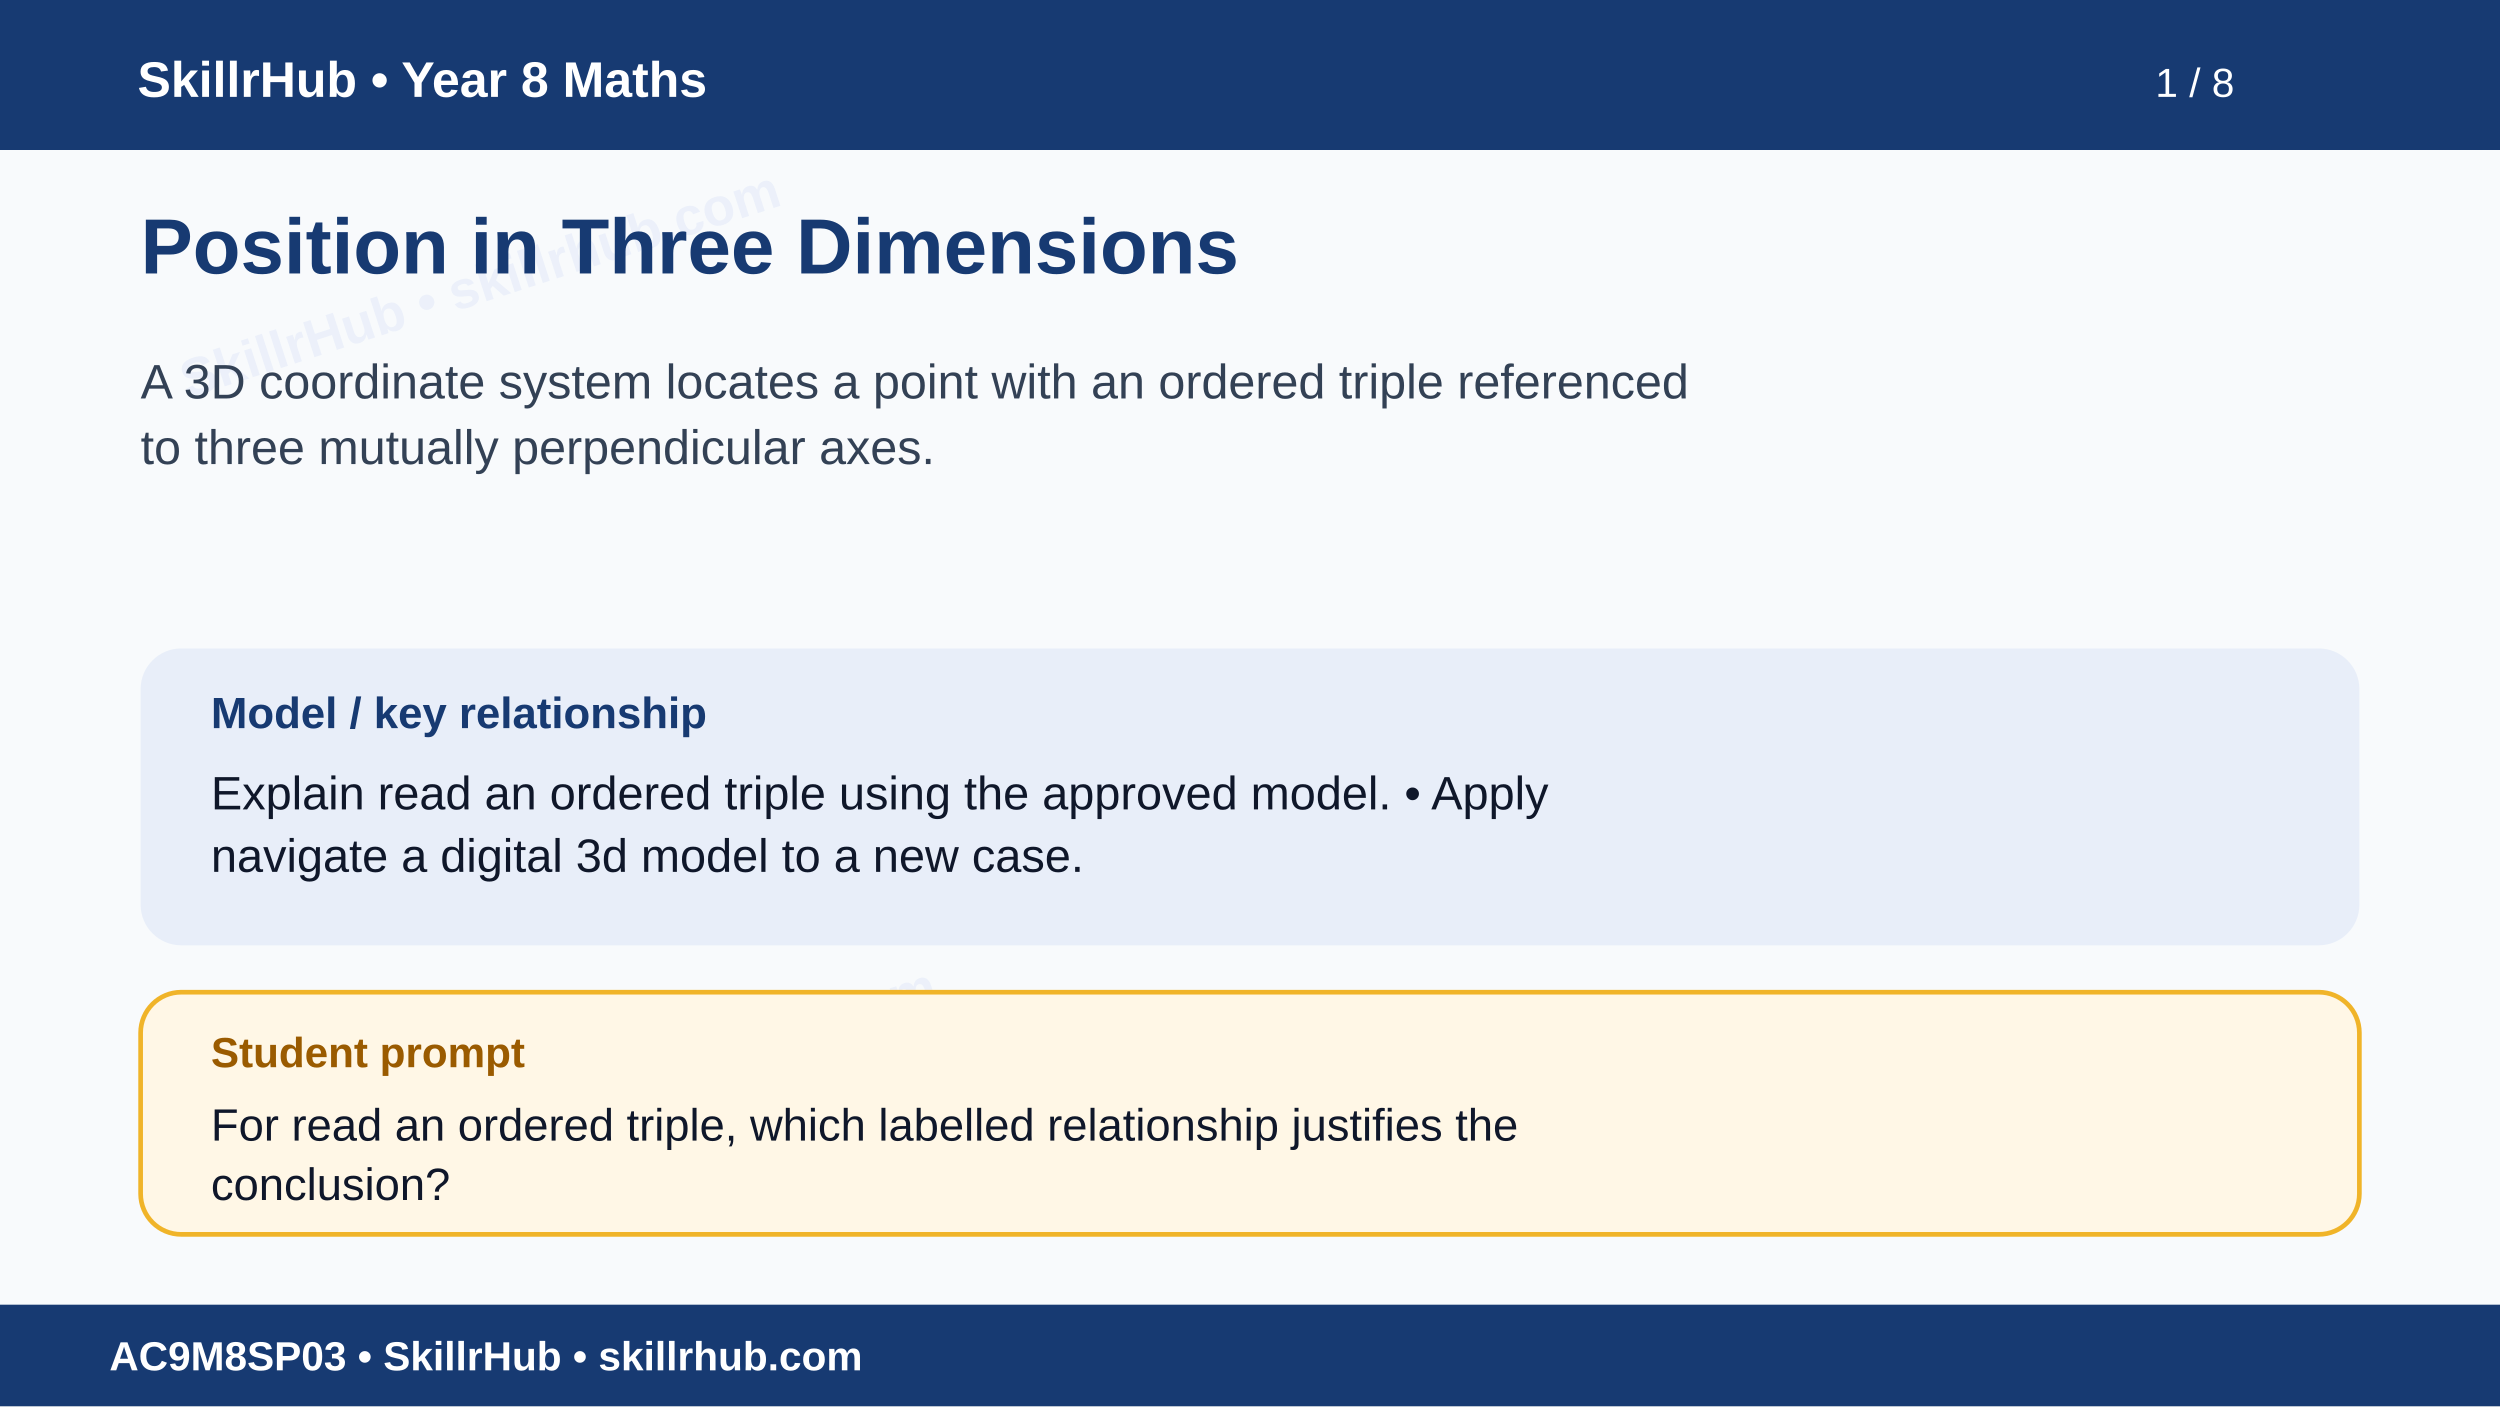
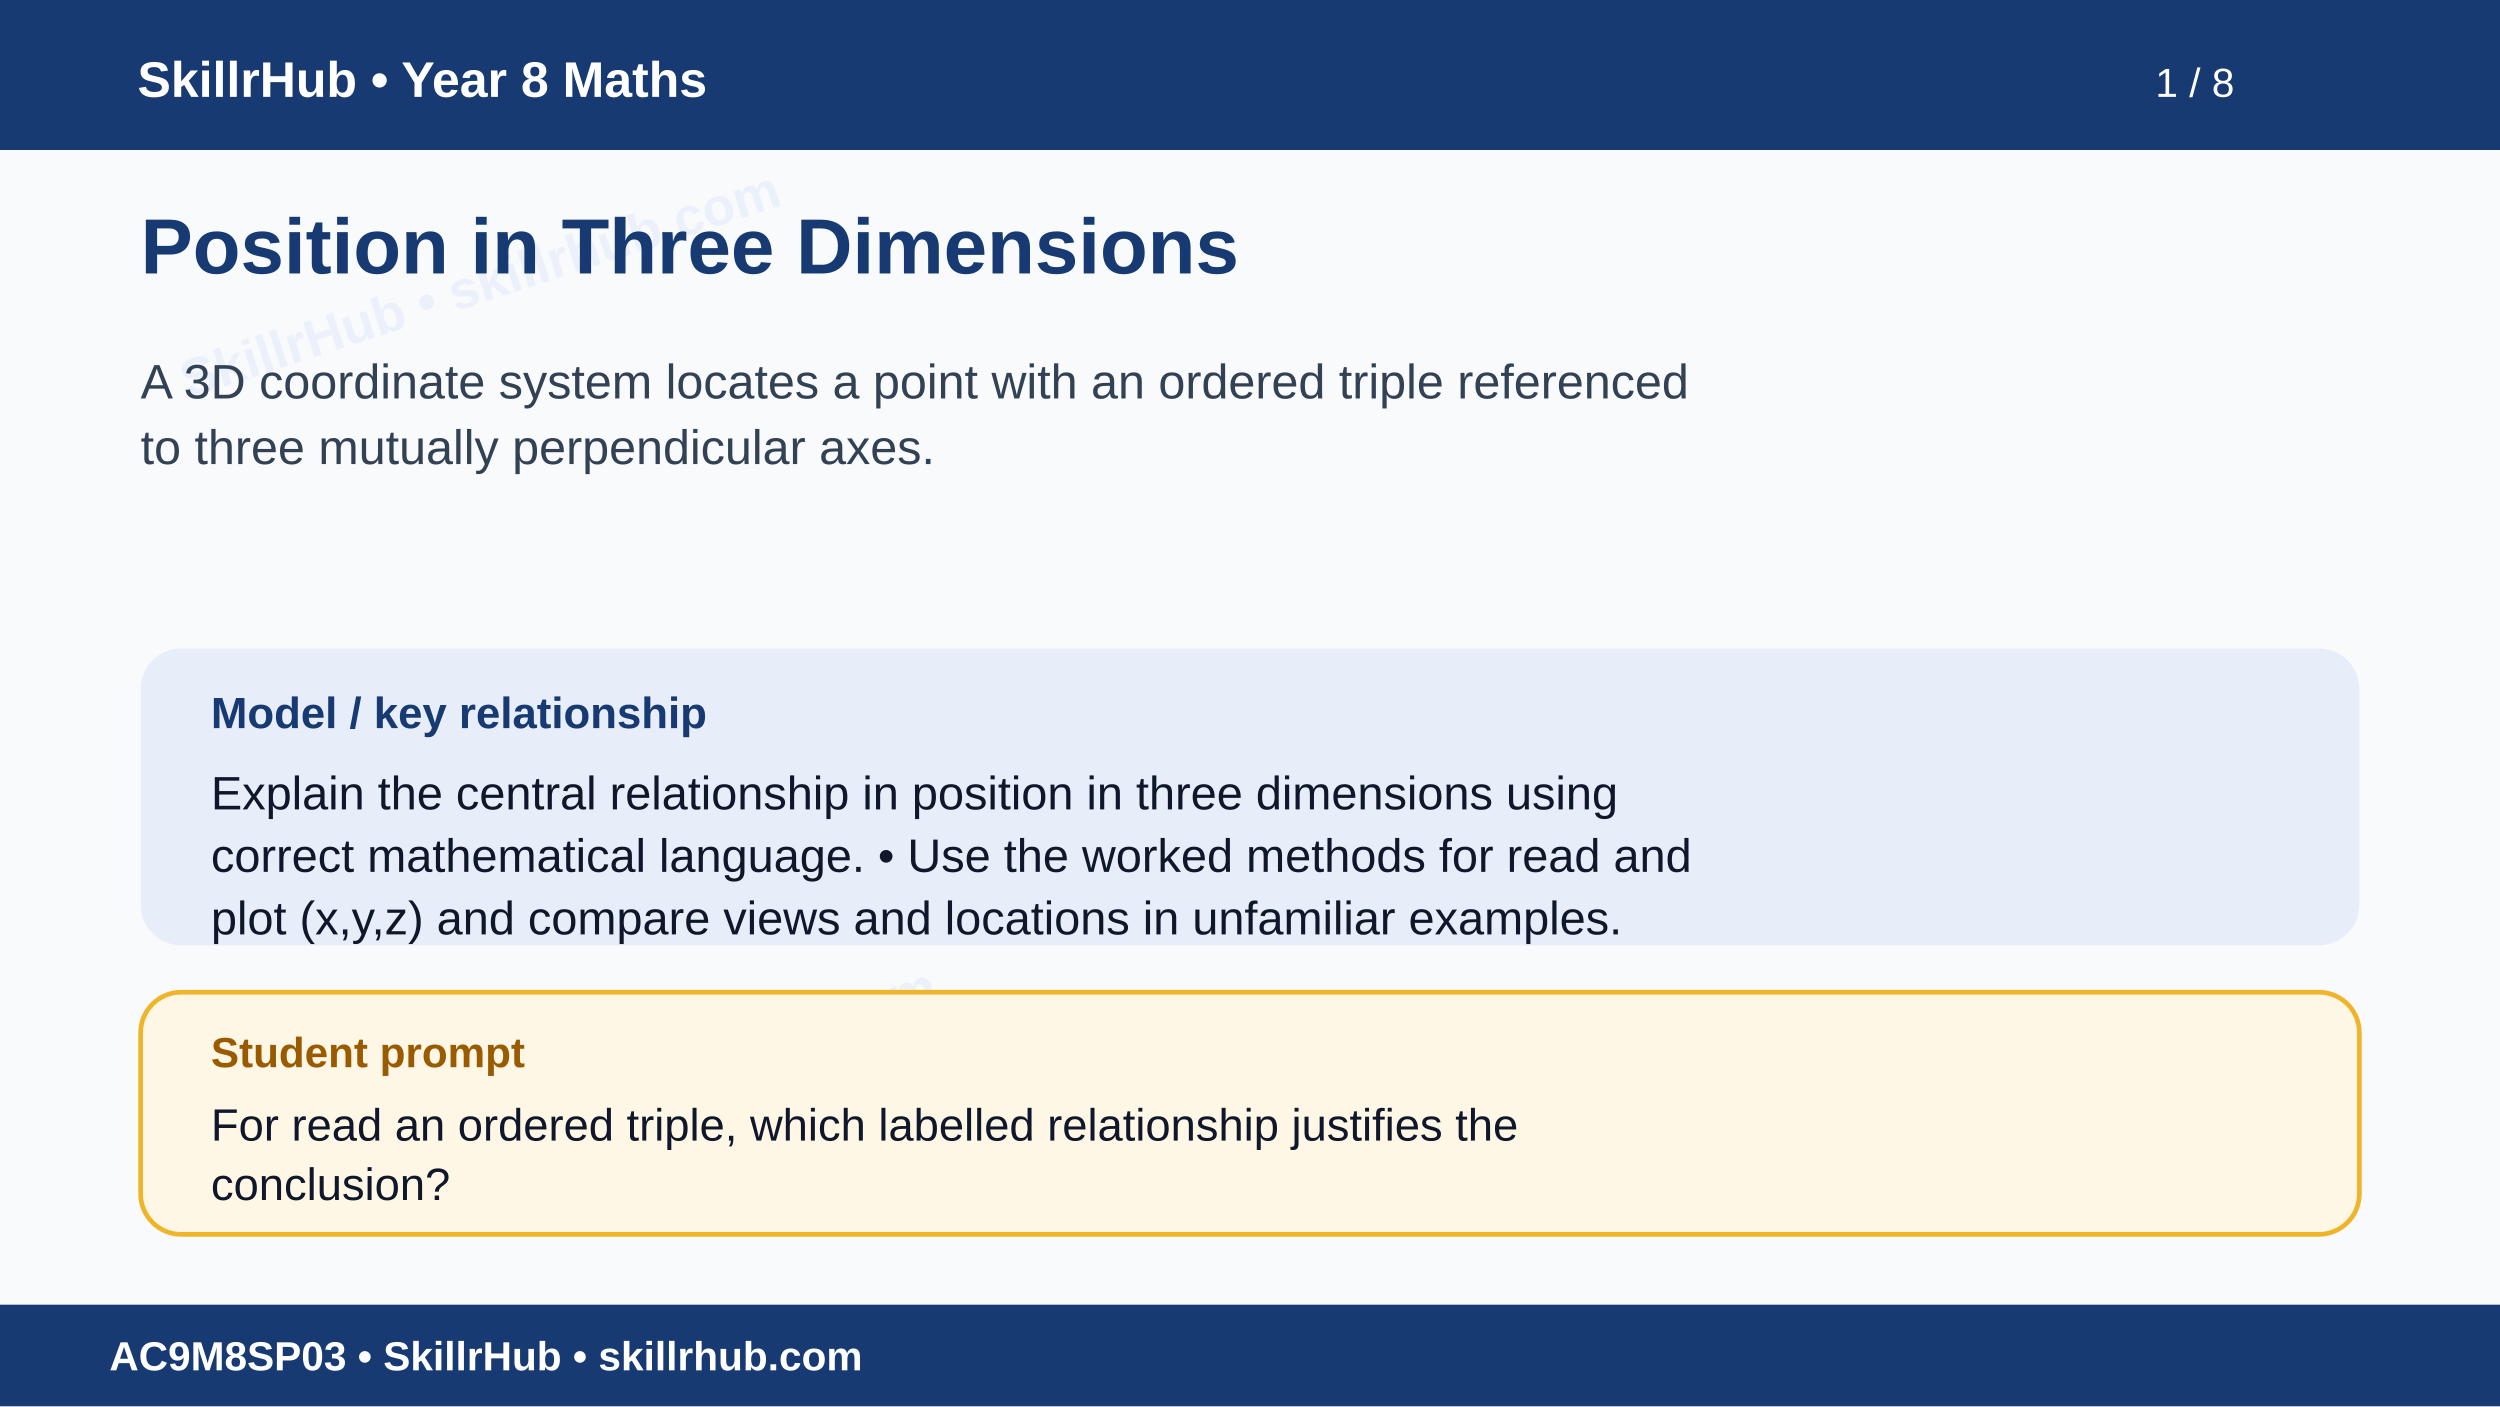
<svg xmlns="http://www.w3.org/2000/svg" width="1600" height="900" viewBox="0 0 1600 900" role="img" aria-labelledby="title desc">
  <rect width="1600" height="900" fill="#f8fafc" />
  <g opacity=".055" fill="#1d4ed8" font-family="Arial,Helvetica,sans-serif" font-size="34" font-weight="700">
    <text x="120" y="255" transform="rotate(-18 120 255)">SkillrHub • skillrhub.com</text>
    <text x="790" y="560" transform="rotate(-18 790 560)">SkillrHub • skillrhub.com</text>
    <text x="220" y="765" transform="rotate(-18 220 765)">SkillrHub • skillrhub.com</text>
  </g>
  <rect width="1600" height="96" fill="#173a72" />
  <text x="88" y="62" fill="#fff" font-family="Arial,Helvetica,sans-serif" font-size="32" font-weight="700">SkillrHub • Year 8 Maths</text>
  <text x="1430" y="62" text-anchor="end" fill="#fff" font-family="Arial,Helvetica,sans-serif" font-size="26">1 / 8</text>
  <text x="90" y="175" fill="#173a72" font-family="Arial,Helvetica,sans-serif" font-size="50" font-weight="700">Position in Three Dimensions</text>
  <text x="90" y="255" fill="#334155" font-family="Arial,Helvetica,sans-serif" font-size="31" font-weight="400">A 3D coordinate system locates a point with an ordered triple referenced</text>
  <text x="90" y="297" fill="#334155" font-family="Arial,Helvetica,sans-serif" font-size="31" font-weight="400">to three mutually perpendicular axes.</text>
  <rect x="90" y="415" width="1420" height="190" rx="26" fill="#e8eef9" />
  <text x="135" y="466" fill="#173a72" font-family="Arial,Helvetica,sans-serif" font-size="28" font-weight="700">Model / key relationship</text>
-   <text x="135" y="518" fill="#0f172a" font-family="Arial,Helvetica,sans-serif" font-size="30" font-weight="400">Explain read an ordered triple using the approved model. • Apply</text>
-   <text x="135" y="558" fill="#0f172a" font-family="Arial,Helvetica,sans-serif" font-size="30" font-weight="400">navigate a digital 3d model to a new case.</text>
+   <text x="135" y="518" fill="#0f172a" font-family="Arial,Helvetica,sans-serif" font-size="30" font-weight="400">Explain the central relationship in position in three dimensions using</text>
+   <text x="135" y="558" fill="#0f172a" font-family="Arial,Helvetica,sans-serif" font-size="30" font-weight="400">correct mathematical language. • Use the worked methods for read and</text>
+   <text x="135" y="598" fill="#0f172a" font-family="Arial,Helvetica,sans-serif" font-size="30" font-weight="400">plot (x,y,z) and compare views and locations in unfamiliar examples.</text>
  <rect x="90" y="635" width="1420" height="155" rx="26" fill="#fff7e6" stroke="#f0b429" stroke-width="3" />
  <text x="135" y="683" fill="#9a5b00" font-family="Arial,Helvetica,sans-serif" font-size="27" font-weight="700">Student prompt</text>
  <text x="135" y="730" fill="#0f172a" font-family="Arial,Helvetica,sans-serif" font-size="29" font-weight="400">For read an ordered triple, which labelled relationship justifies the</text>
  <text x="135" y="768" fill="#0f172a" font-family="Arial,Helvetica,sans-serif" font-size="29" font-weight="400">conclusion?</text>
  <rect y="835" width="1600" height="65" fill="#173a72" />
  <text x="70" y="877" fill="#fff" font-family="Arial,Helvetica,sans-serif" font-size="26" font-weight="700">AC9M8SP03 • SkillrHub • skillrhub.com</text>
</svg>
